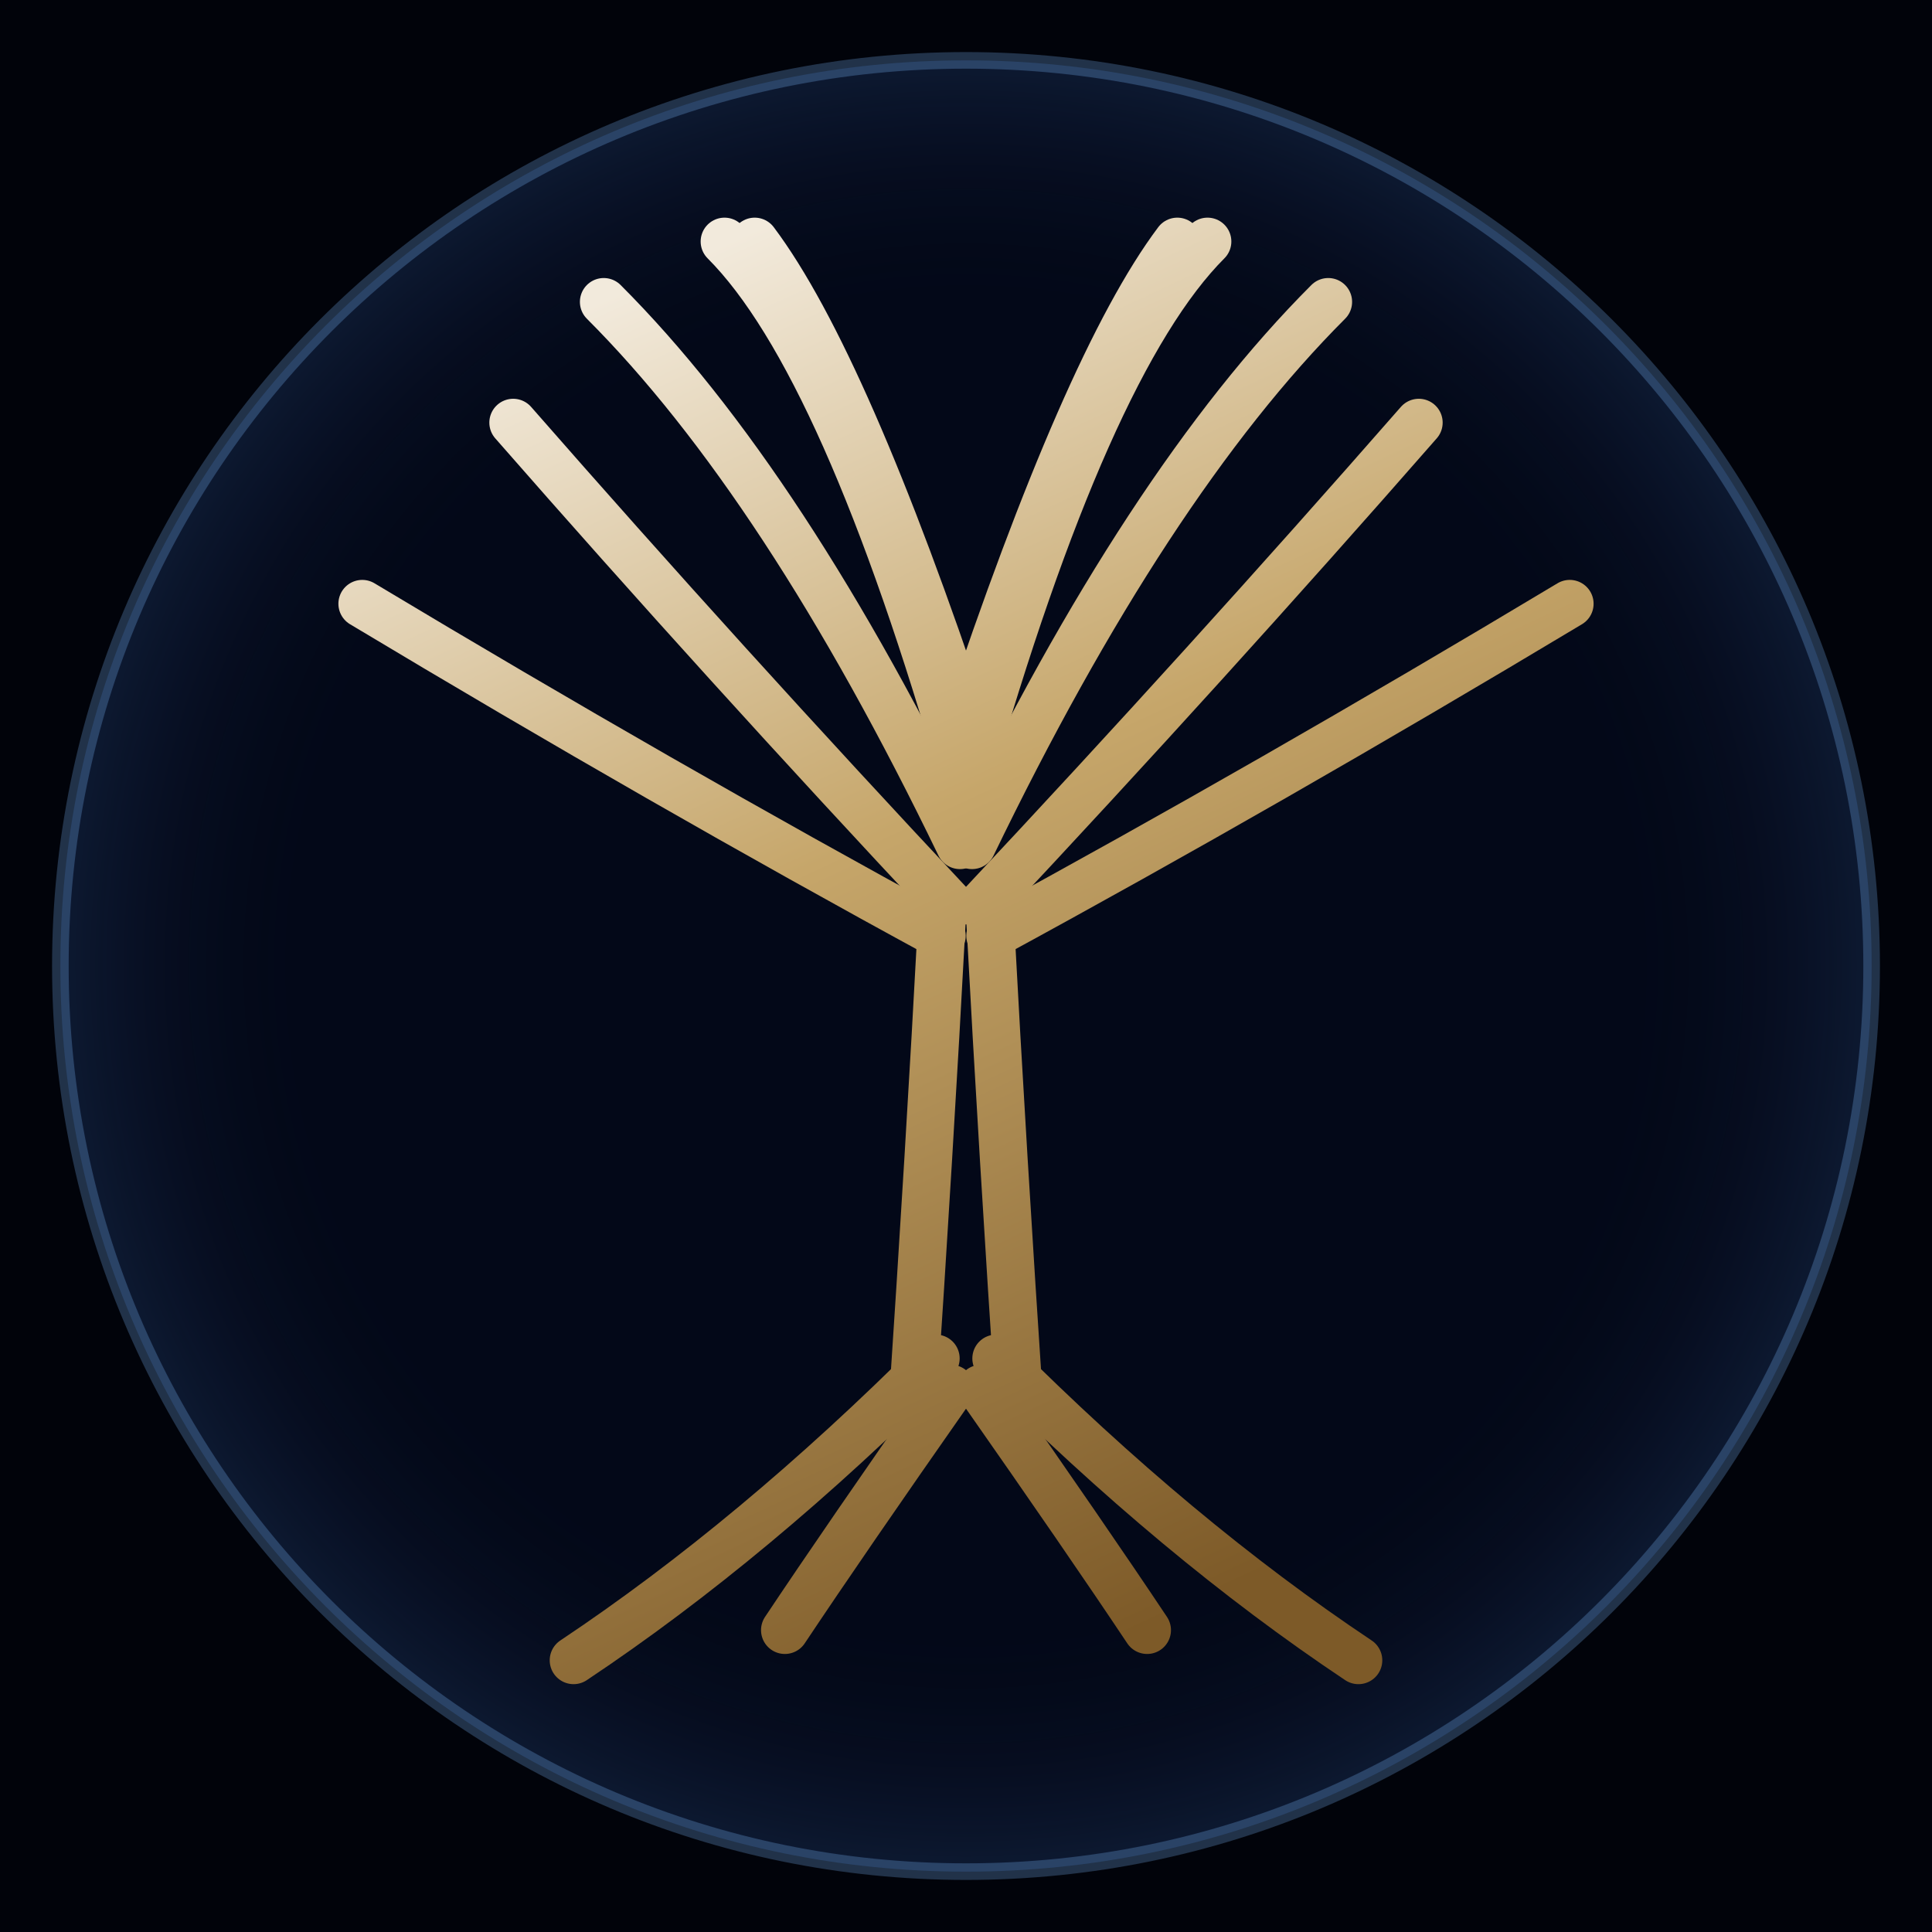
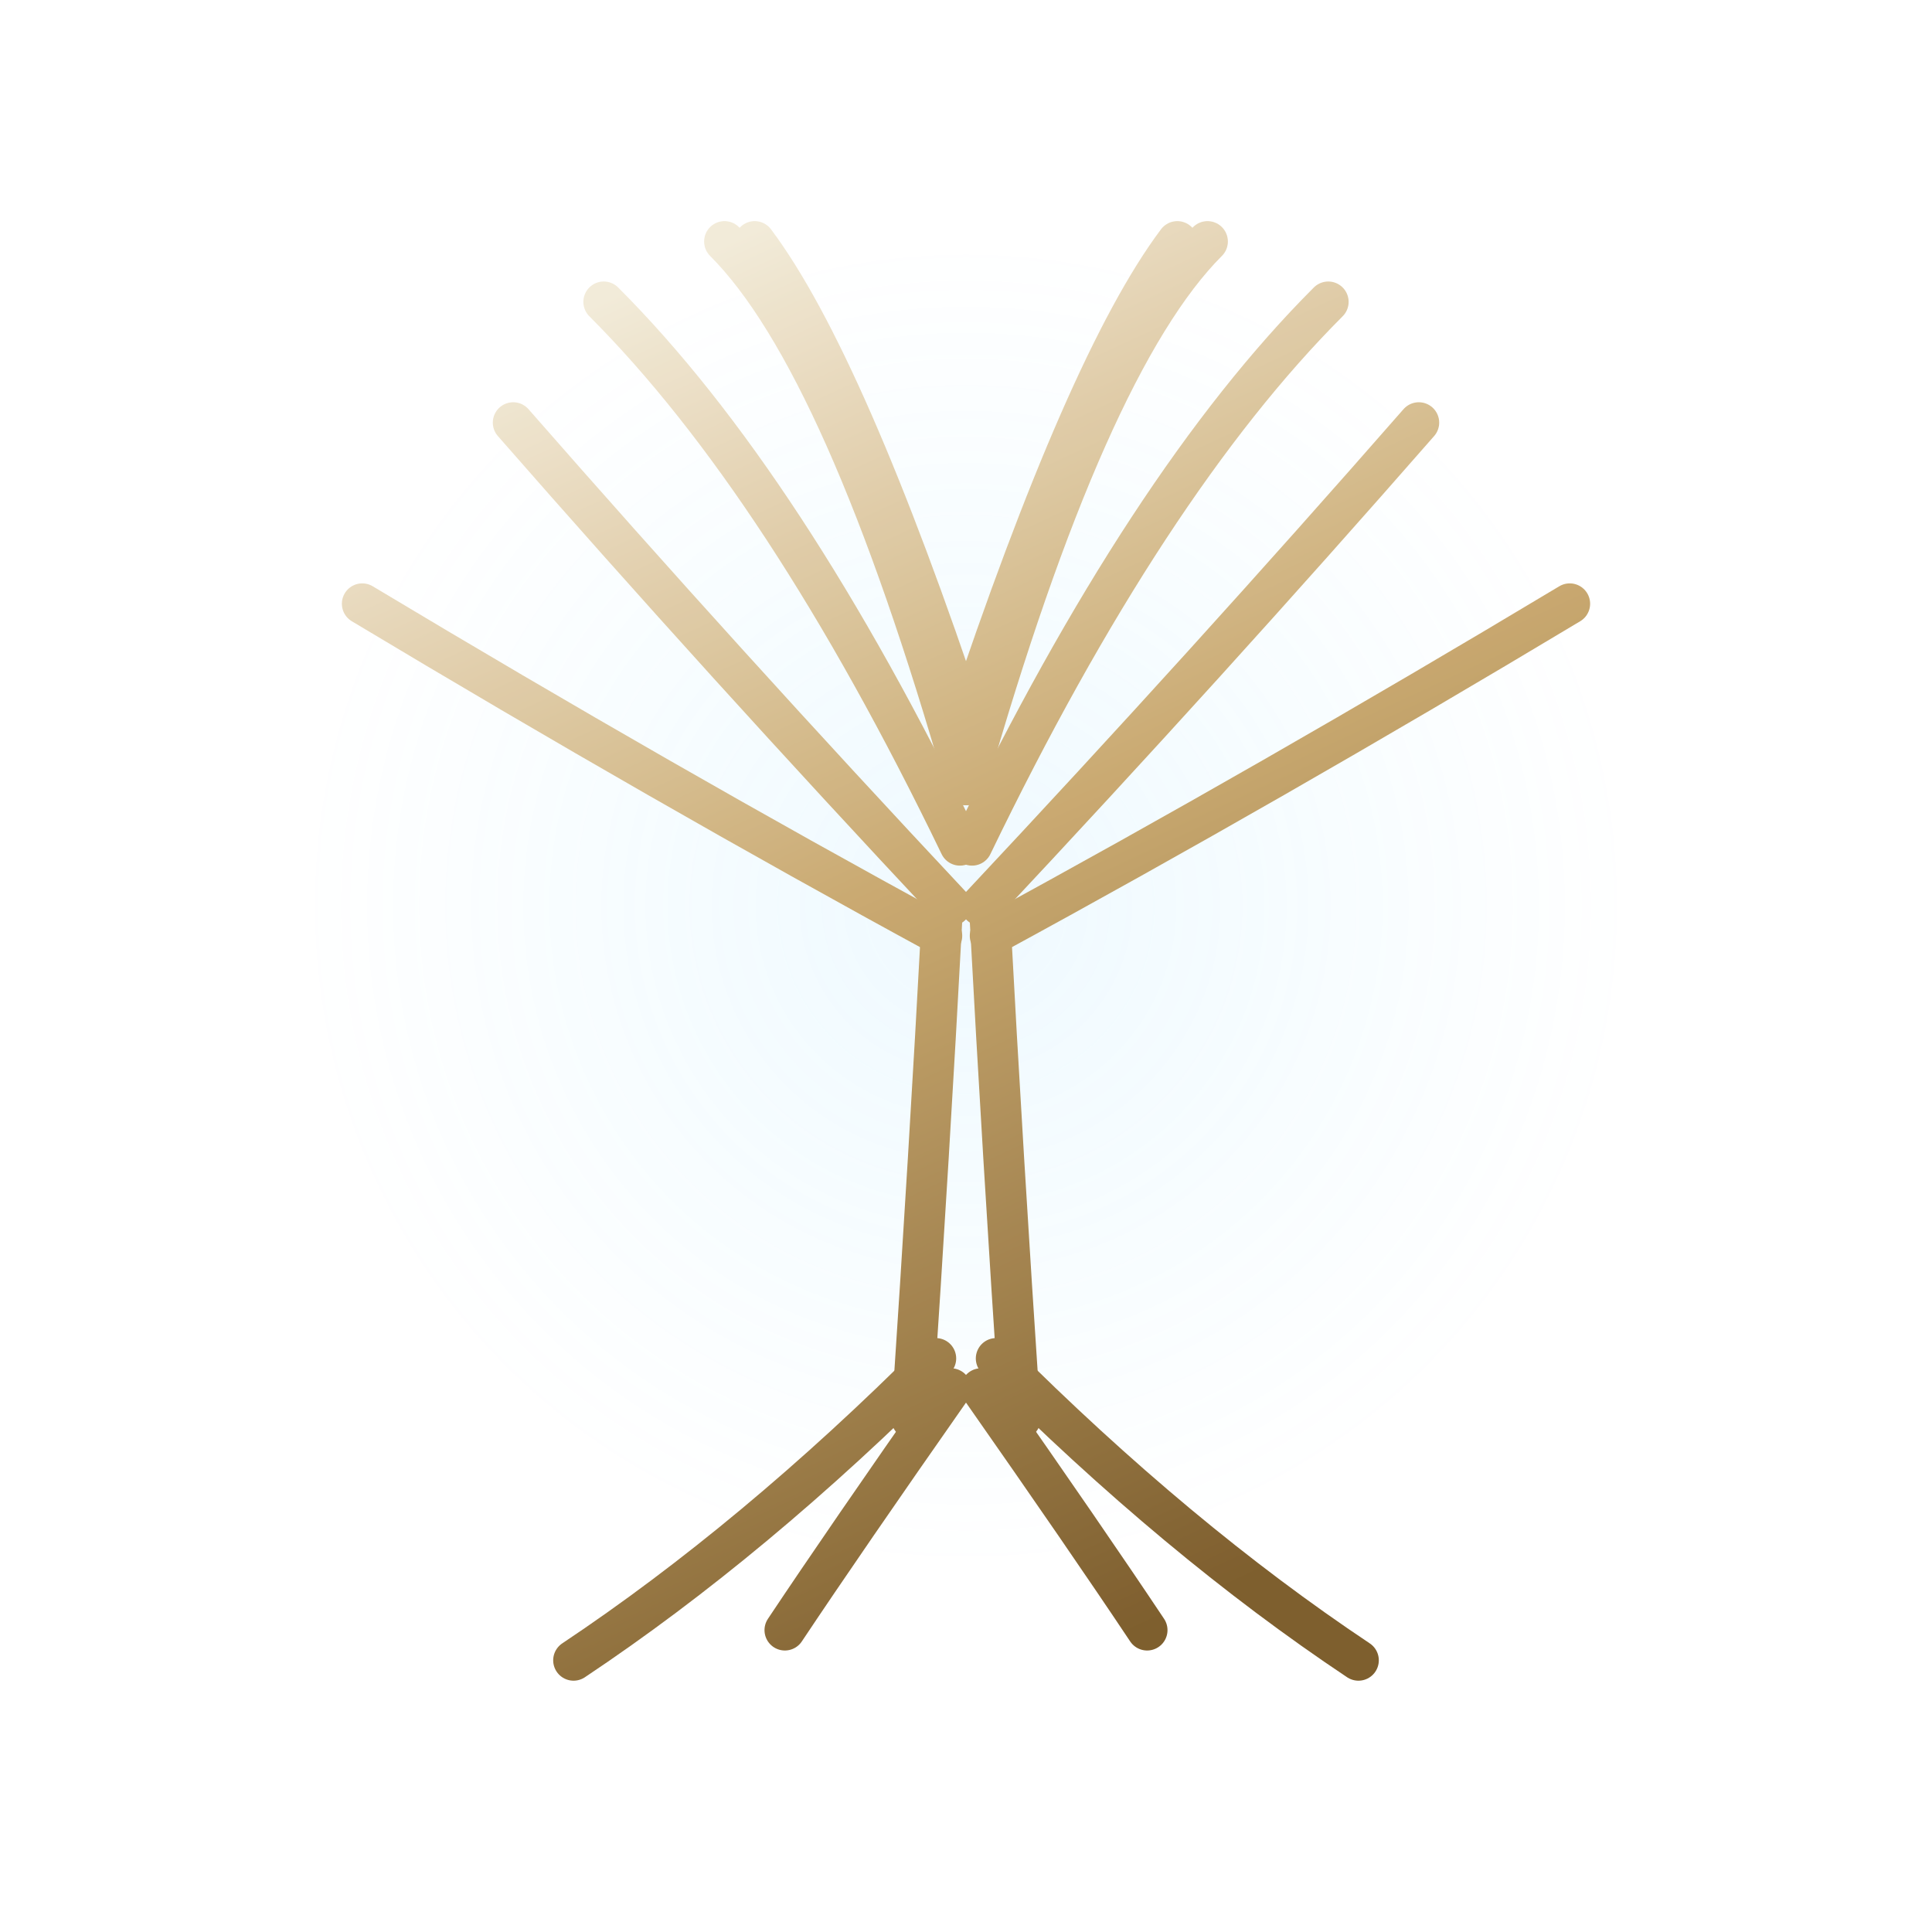
<svg xmlns="http://www.w3.org/2000/svg" viewBox="0 0 64 64" role="img" aria-labelledby="lumos-tree-logo-title">
  <defs>
    <linearGradient id="lumos-tree-gold" x1="22" y1="9" x2="42" y2="52" gradientUnits="userSpaceOnUse">
-       <stop offset="0%" stop-color="#f2eadc" />
-       <stop offset="42%" stop-color="#c6a66a" />
-       <stop offset="100%" stop-color="#7d5a28" />
+       <stop offset="0%" stop-color="#f2ead8" />
+       <stop offset="45%" stop-color="#c9a86e" />
+       <stop offset="100%" stop-color="#7a5a28" />
    </linearGradient>
-     <radialGradient id="lumos-tree-rim" cx="32" cy="32" r="31" gradientUnits="userSpaceOnUse">
-       <stop offset="70%" stop-color="#020611" stop-opacity="0" />
-       <stop offset="100%" stop-color="#5aa6ff" stop-opacity="0.14" />
+     <radialGradient id="lumos-tree-soft" cx="32" cy="30" r="22" gradientUnits="userSpaceOnUse">
+       <stop offset="0%" stop-color="#6ec8ff" stop-opacity="0.11" />
+       <stop offset="55%" stop-color="#56ceff" stop-opacity="0.045" />
+       <stop offset="100%" stop-color="#56ceff" stop-opacity="0" />
    </radialGradient>
  </defs>
-   <rect width="64" height="64" fill="#01030a" />
-   <circle cx="32" cy="32" r="30" fill="#030818" />
-   <circle cx="32" cy="32" r="30" fill="url(#lumos-tree-rim)" />
-   <circle cx="32" cy="32" r="30" fill="none" stroke="#7eb8ff" stroke-width="0.55" stroke-opacity="0.26" />
-   <g fill="none" stroke="url(#lumos-tree-gold)" stroke-width="1.58" stroke-linecap="round" stroke-linejoin="round">
+   <rect width="64" height="64" fill="none" />
+   <circle cx="32" cy="30" r="22" fill="url(#lumos-tree-soft)" />
+   <g fill="none" stroke="url(#lumos-tree-gold)" stroke-width="1.35" stroke-linecap="round" stroke-linejoin="round" opacity="0.97">
    <path d="M 30.2 47 Q 30.8 38 31.2 30.5" />
    <path d="M 33.8 47 Q 33.2 38 32.8 30.5" />
    <path d="M 31.5 30 Q 24 22 17 14" />
    <path d="M 31.8 28 Q 26 16 20 10" />
    <path d="M 32 26 Q 28 12 24 8" />
    <path d="M 31.2 31 Q 22 26 12 20" />
    <path d="M 32.5 30 Q 40 22 47 14" />
    <path d="M 32.2 28 Q 38 16 44 10" />
    <path d="M 32 26 Q 36 12 40 8" />
    <path d="M 32.8 31 Q 42 26 52 20" />
    <path d="M 32 24 Q 28 12 25 8" />
    <path d="M 32 24 Q 36 12 39 8" />
    <path d="M 31 45 Q 25 51 19 55" />
    <path d="M 33 45 Q 39 51 45 55" />
    <path d="M 31.5 46 Q 28 51 26 54" />
    <path d="M 32.5 46 Q 36 51 38 54" />
  </g>
</svg>
